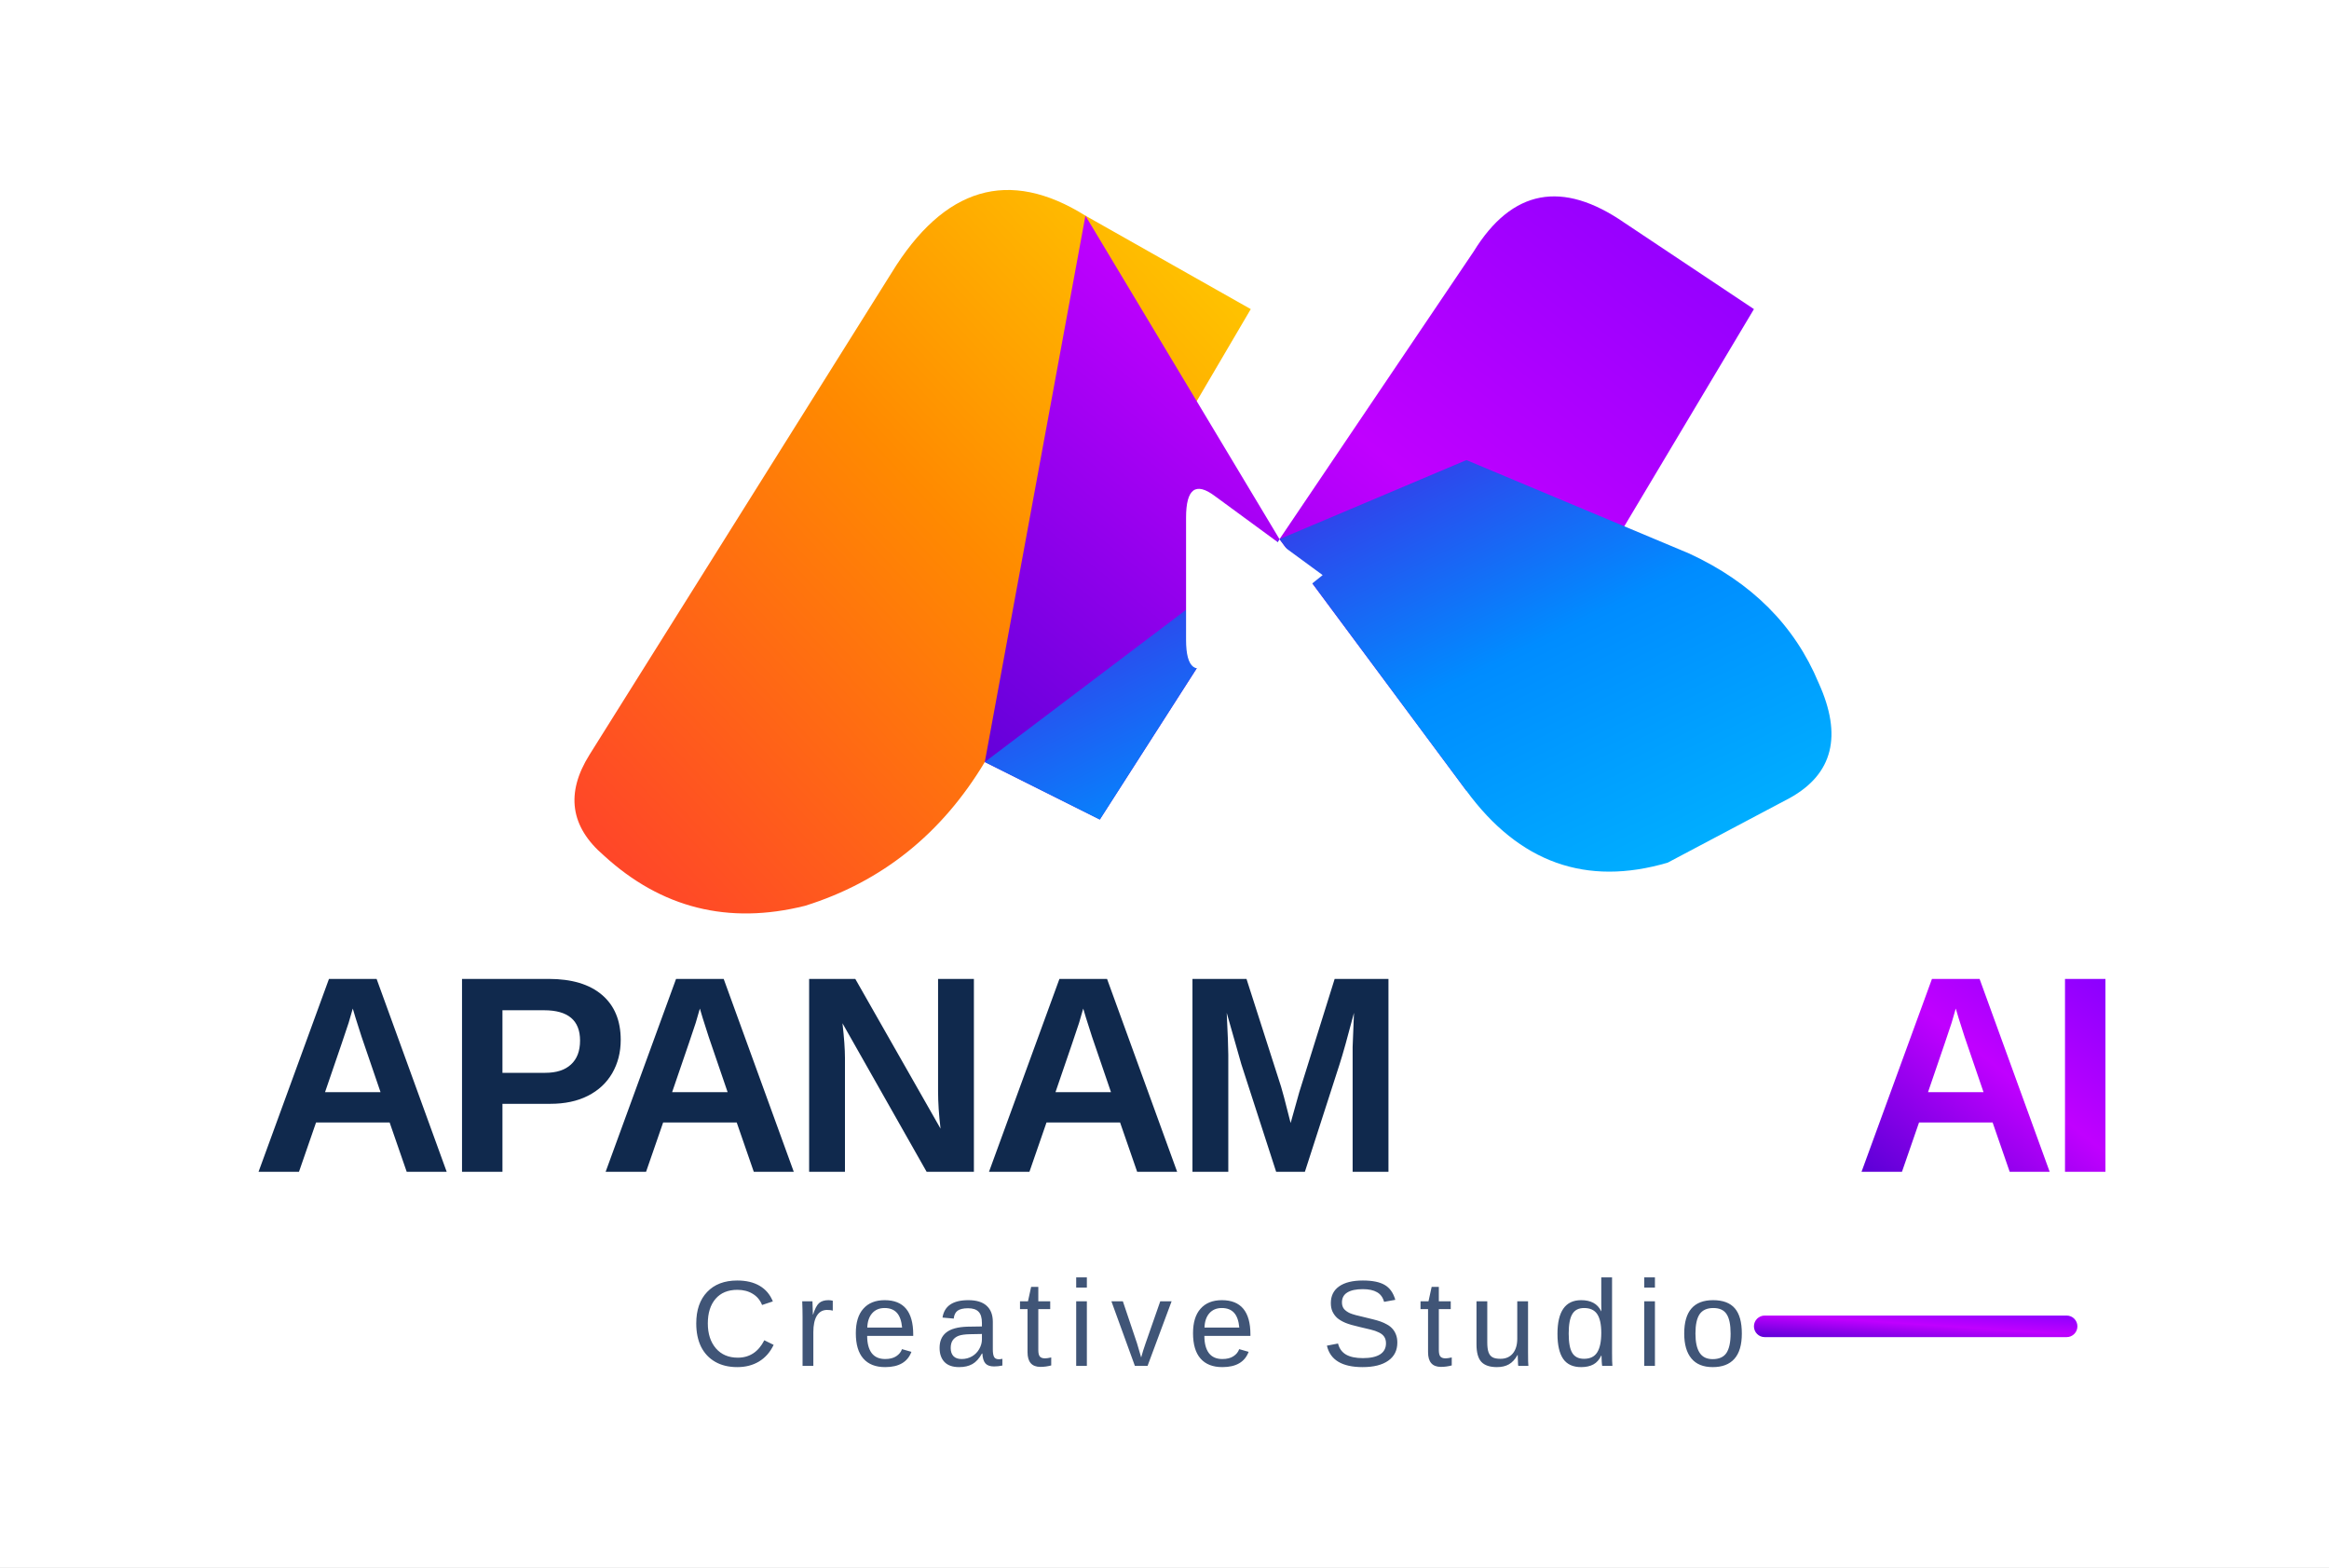
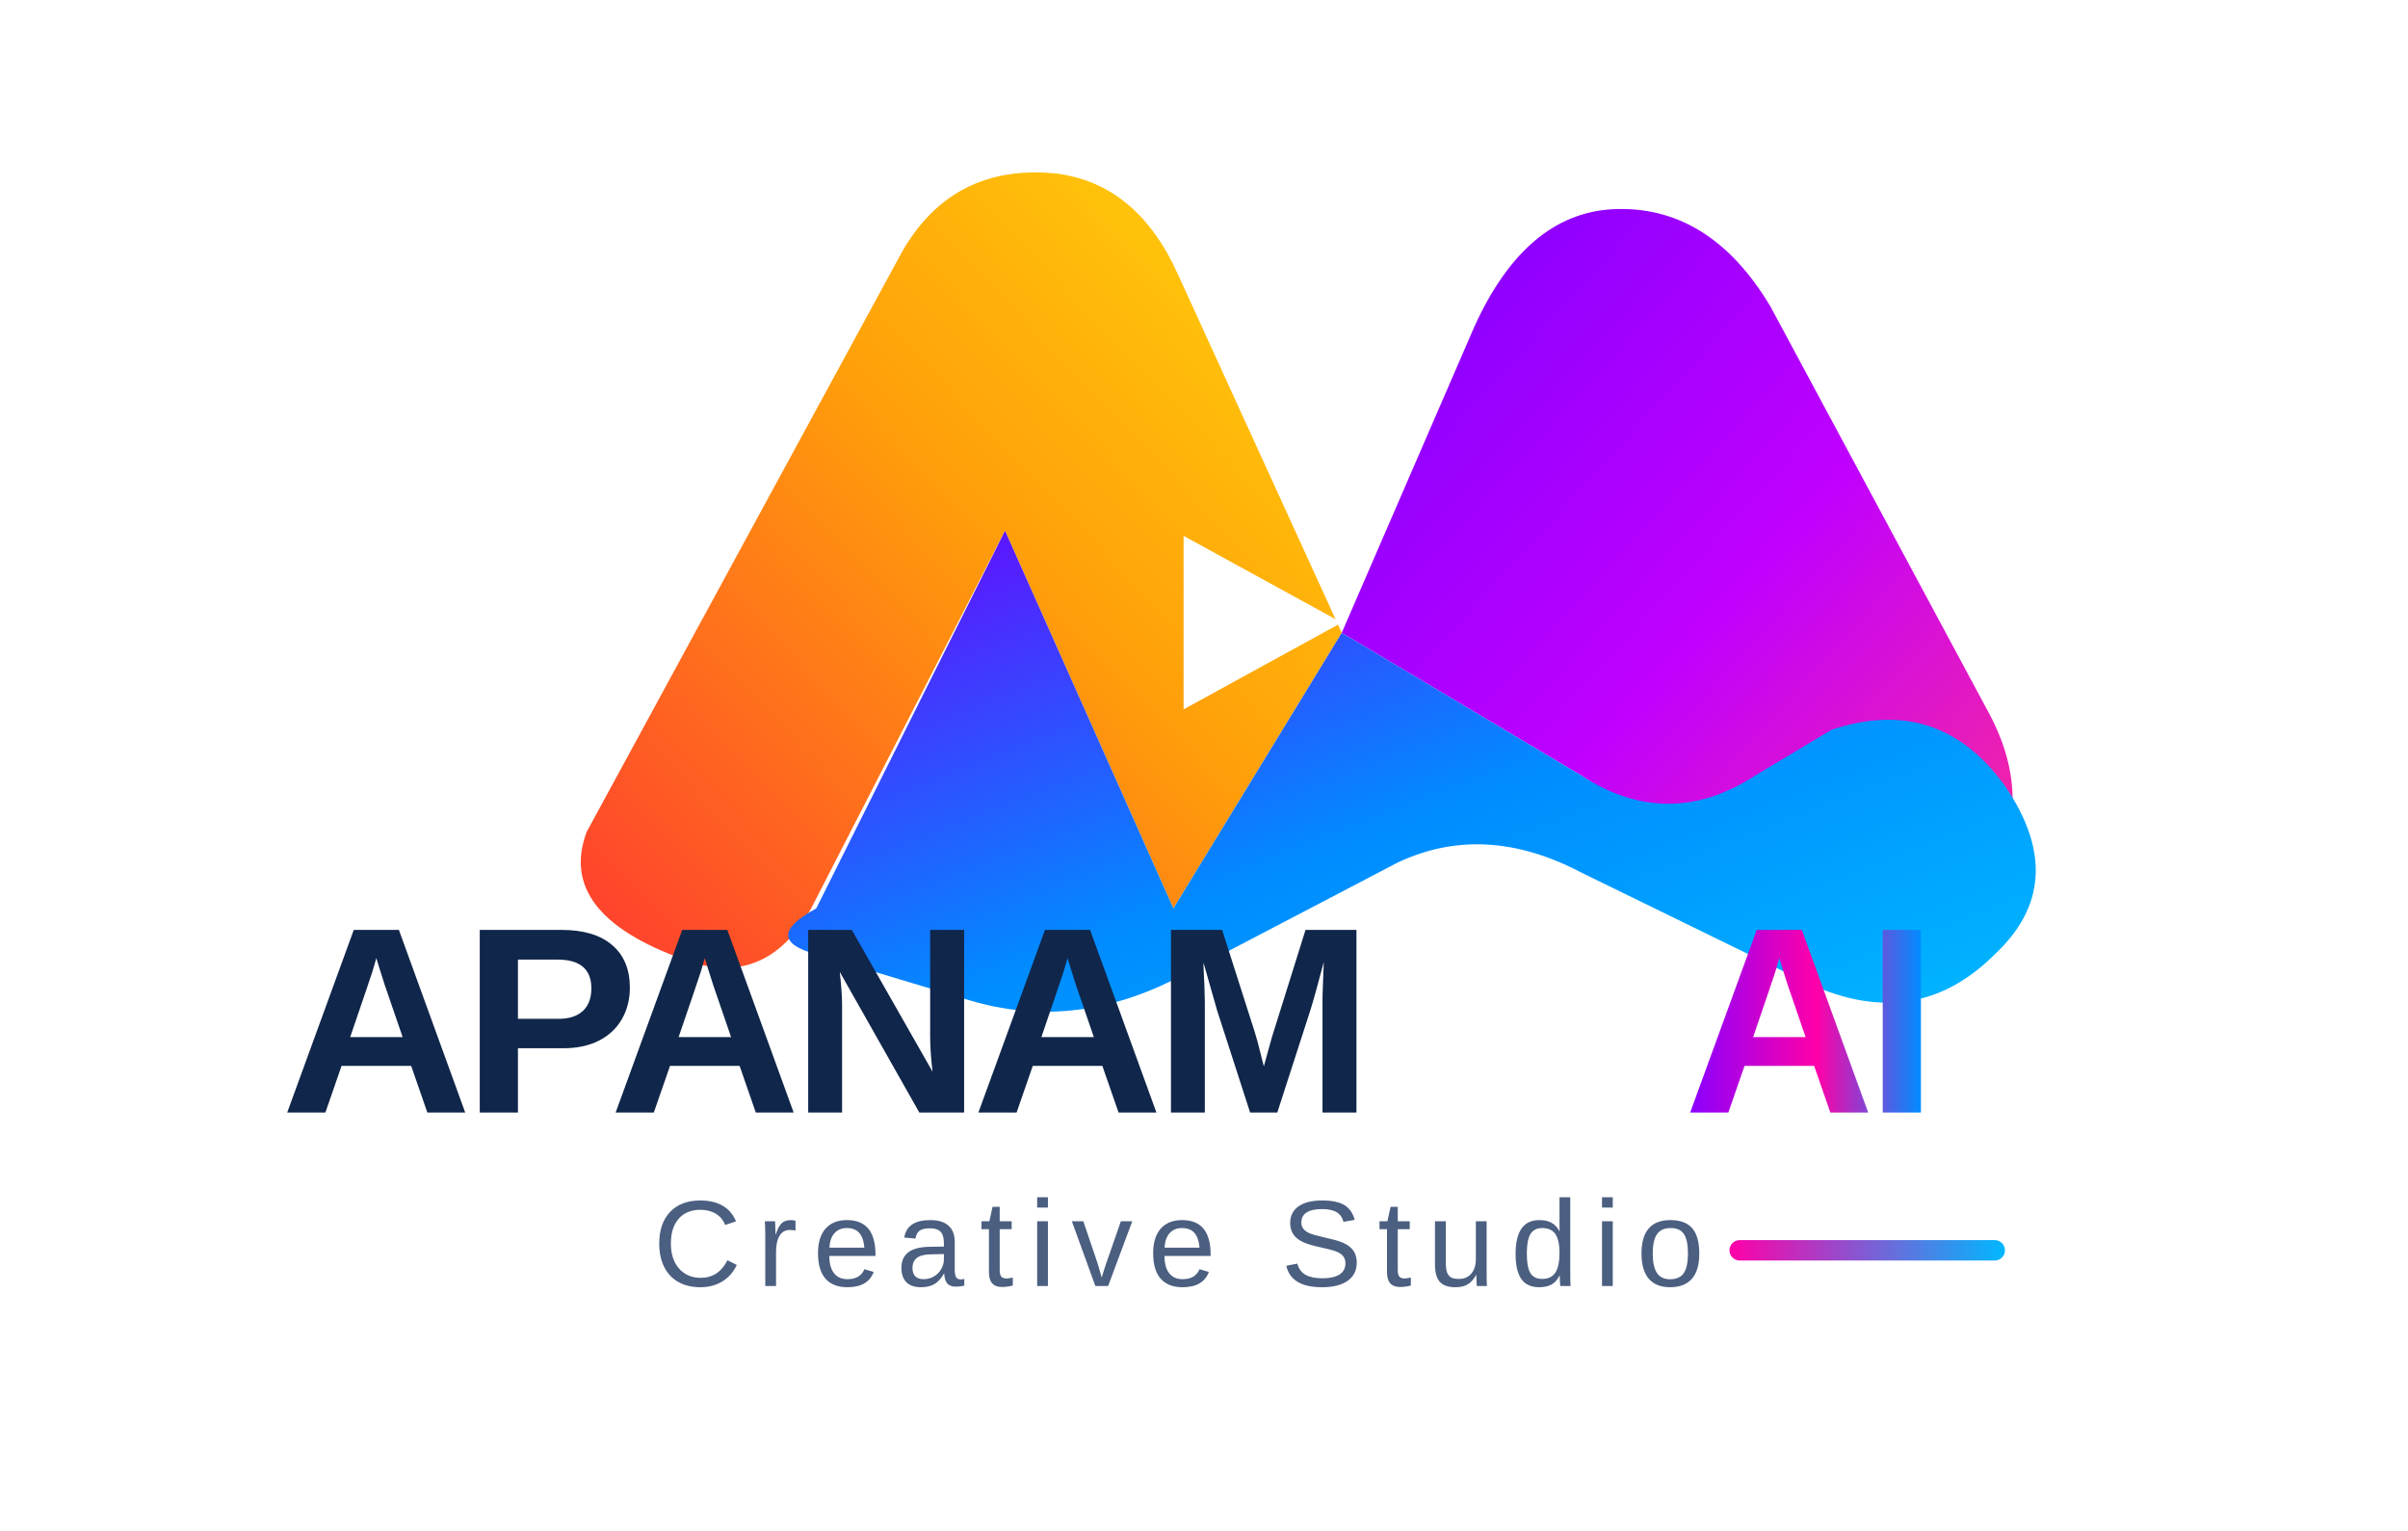
- <svg xmlns="http://www.w3.org/2000/svg" viewBox="0 0 324 218" role="img" aria-label="APANAM AI Creative Studio">
-   <rect width="324" height="218" fill="#fff" />
+ <svg xmlns="http://www.w3.org/2000/svg" viewBox="0 0 472 300">
  <defs>
-     <linearGradient id="o" x1="0" y1="1" x2="1" y2="0">
-       <stop offset="0" stop-color="#ff3d2e" />
-       <stop offset=".55" stop-color="#ff8a00" />
-       <stop offset="1" stop-color="#ffd000" />
+     <linearGradient id="a1" x1="0" y1="1" x2="1" y2="0">
+       <stop stop-color="#ff3b30" />
+       <stop offset=".55" stop-color="#ff9f0a" />
+       <stop offset="1" stop-color="#ffd60a" />
    </linearGradient>
-     <linearGradient id="p" x1="0" y1="1" x2="1" y2="0">
-       <stop offset="0" stop-color="#5b00d6" />
+     <linearGradient id="a2" x1="0" y1="0" x2="1" y2="1">
+       <stop stop-color="#7b00ff" />
      <stop offset=".55" stop-color="#c000ff" />
-       <stop offset="1" stop-color="#8b00ff" />
+       <stop offset="1" stop-color="#ff2d92" />
    </linearGradient>
-     <linearGradient id="b" x1="0" y1="0" x2="1" y2="1">
-       <stop offset="0" stop-color="#5d00d9" />
+     <linearGradient id="a3" x1="0" y1="0" x2="1" y2="1">
+       <stop stop-color="#6d00ff" />
      <stop offset=".55" stop-color="#008cff" />
-       <stop offset="1" stop-color="#00b9ff" />
+       <stop offset="1" stop-color="#00b8ff" />
+     </linearGradient>
+     <linearGradient id="ai" x1="0" y1="0" x2="1" y2="0">
+       <stop stop-color="#8a00ff" />
+       <stop offset=".55" stop-color="#ff00a8" />
+       <stop offset="1" stop-color="#008cff" />
+     </linearGradient>
+     <linearGradient id="line" x1="0" y1="0" x2="1" y2="0">
+       <stop stop-color="#ff00a8" />
+       <stop offset="1" stop-color="#00b8ff" />
    </linearGradient>
  </defs>
-   <path d="M82 105L124 38Q135 20 151 30L174 43L137 106Q128 121 112 126Q96 130 84 119Q77 113 82 105Z" fill="url(#o)" />
-   <path d="M151 30L178 75L205 35Q213 22 226 31L244 43L204 110L178 75L153 114L137 106Z" fill="url(#p)" />
-   <path d="M137 106L153 114L178 75L204 110Q215 125 232 120L249 111Q258 106 253 95Q248 83 235 77L204 64L178 75Z" fill="url(#b)" />
-   <path d="M169 69L184 80L169 92Q165 95 165 89V72Q165 66 169 69Z" fill="#fff" />
-   <text x="35" y="163" font-family="Arial,Helvetica,sans-serif" font-size="39" font-weight="800" letter-spacing="-1.5" fill="#10294d">APANAM</text>
-   <text x="258" y="163" font-family="Arial,Helvetica,sans-serif" font-size="39" font-weight="800" letter-spacing="-1.5" fill="url(#p)">AI</text>
-   <text x="96" y="190" font-family="Arial,Helvetica,sans-serif" font-size="17" font-weight="500" letter-spacing="2.2" fill="#405577">Creative Studio</text>
-   <rect x="244" y="183" width="45" height="3" rx="1.5" fill="url(#p)" />
+   <rect width="472" height="300" fill="#fff" />
+   <g transform="translate(105 24)">
+     <path d="M10 139 L72 25 Q82 8 102 10 Q118 12 126 30 L158 100 L125 154 L92 80 L54 154 Q45 170 29 164 Q4 155 10 139Z" fill="url(#a1)" />
+     <path d="M158 100 L184 40 Q194 18 211 17 Q230 16 242 36 L285 116 Q294 133 285 149 Q274 168 254 160 L205 128 L158 100Z" fill="url(#a2)" />
+     <path d="M55 154 L92 80 L125 154 L158 100 L205 128 Q222 139 239 128 L254 119 Q275 112 288 130 Q301 149 286 163 Q270 179 248 168 L205 147 Q186 137 169 145 L125 168 Q105 178 85 172 L55 163 Q44 160 55 154Z" fill="url(#a3)" />
+     <path d="M127 81 L127 115 L158 98 Z" fill="#fff" />
+   </g>
+   <text x="55" y="218" font-family="Arial,Helvetica,sans-serif" font-size="52" font-weight="800" letter-spacing="-2" fill="#10264a">APANAM</text>
+   <text x="330" y="218" font-family="Arial,Helvetica,sans-serif" font-size="52" font-weight="800" letter-spacing="-2" fill="url(#ai)">AI</text>
+   <text x="128" y="252" font-family="Arial,Helvetica,sans-serif" font-size="24" letter-spacing="3" fill="#4b5f80">Creative Studio</text>
+   <rect x="339" y="243" width="54" height="4" rx="2" fill="url(#line)" />
</svg>
